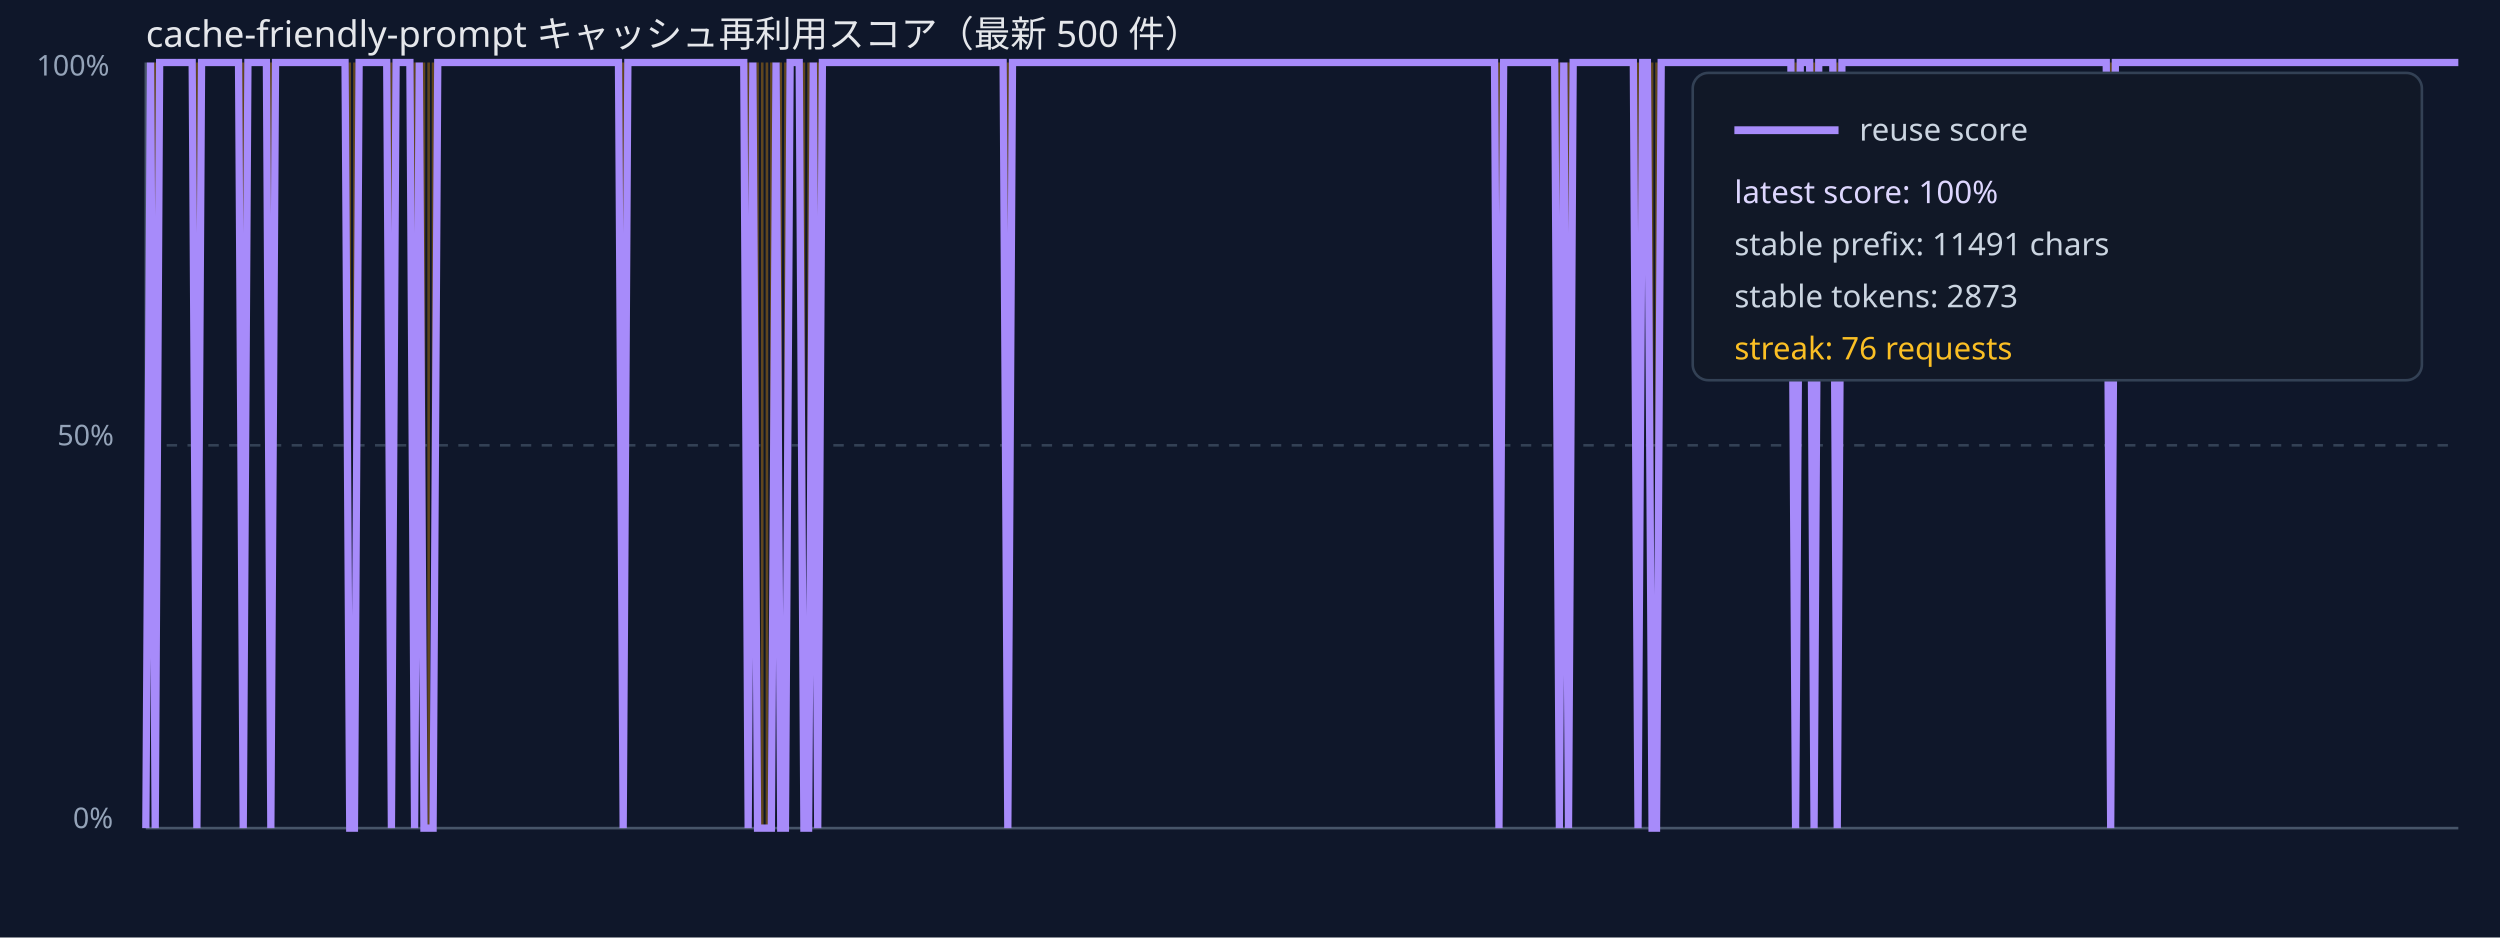
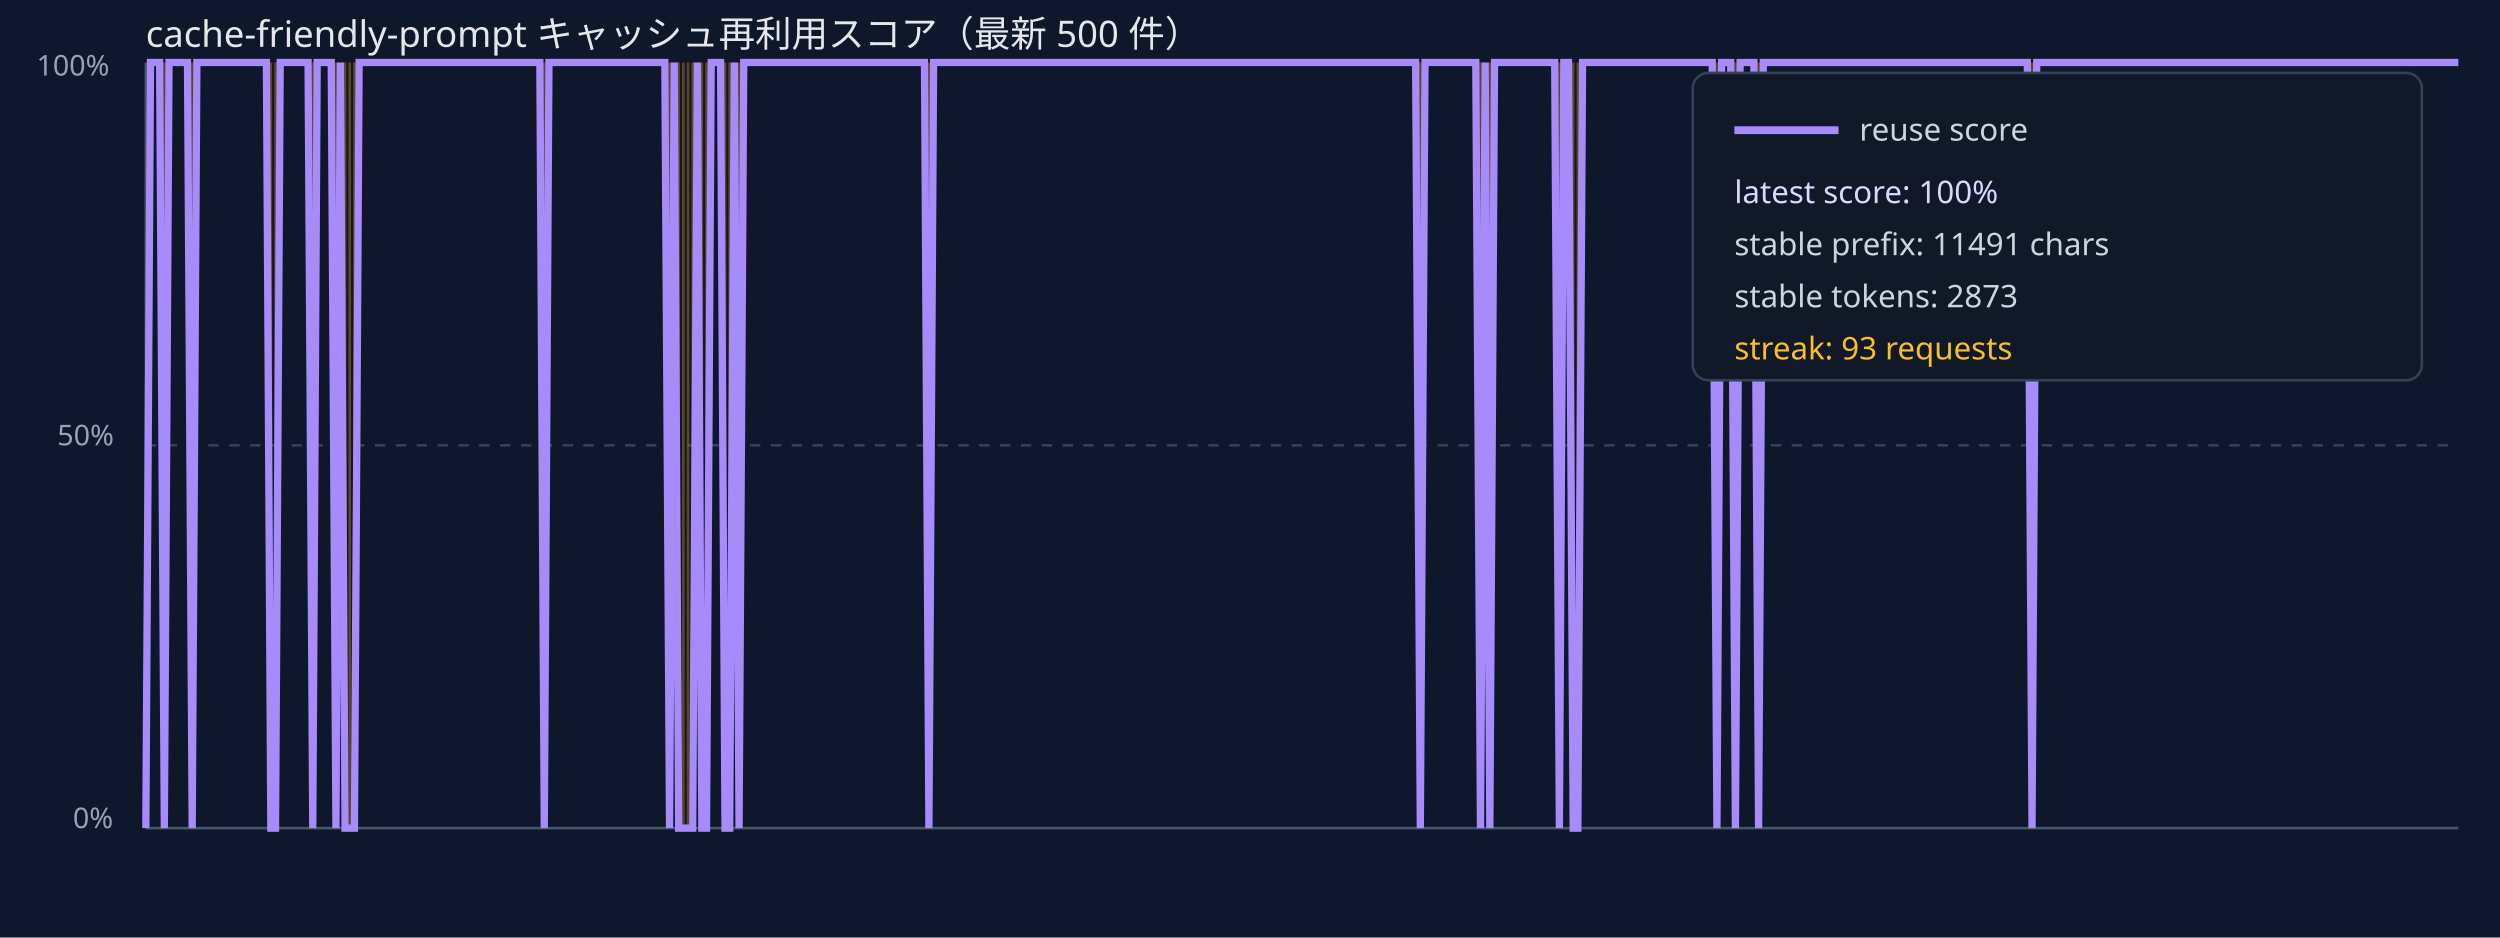
<svg xmlns="http://www.w3.org/2000/svg" width="960" height="360" viewBox="0 0 960 360">
  <rect width="100%" height="100%" fill="#0f172a" />
  <text x="56" y="18" fill="#e5e7eb" font-family="sans-serif" font-size="14">cache-friendly-prompt キャッシュ再利用スコア（最新 500 件）</text>
  <line x1="56" y1="318" x2="944" y2="318" stroke="#475569" />
  <line x1="56" y1="24" x2="56" y2="318" stroke="#475569" />
  <text x="14" y="29" fill="#94a3b8" font-family="sans-serif" font-size="11">100%</text>
  <text x="22" y="171" fill="#94a3b8" font-family="sans-serif" font-size="11">50%</text>
  <text x="28" y="318" fill="#94a3b8" font-family="sans-serif" font-size="11">0%</text>
  <line x1="56" y1="171.0" x2="944" y2="171.0" stroke="#334155" stroke-dasharray="4 4" />
-   <line x1="59.6" y1="24" x2="59.6" y2="318" stroke="#f59e0b" stroke-opacity="0.35" />
-   <line x1="75.6" y1="24" x2="75.6" y2="318" stroke="#f59e0b" stroke-opacity="0.35" />
-   <line x1="93.4" y1="24" x2="93.4" y2="318" stroke="#f59e0b" stroke-opacity="0.35" />
+   <line x1="63.1" y1="24" x2="63.1" y2="318" stroke="#f59e0b" stroke-opacity="0.35" />
+   <line x1="73.8" y1="24" x2="73.8" y2="318" stroke="#f59e0b" stroke-opacity="0.35" />
  <line x1="104.0" y1="24" x2="104.0" y2="318" stroke="#f59e0b" stroke-opacity="0.35" />
+   <line x1="105.8" y1="24" x2="105.8" y2="318" stroke="#f59e0b" stroke-opacity="0.35" />
+   <line x1="120.1" y1="24" x2="120.1" y2="318" stroke="#f59e0b" stroke-opacity="0.35" />
+   <line x1="129.0" y1="24" x2="129.0" y2="318" stroke="#f59e0b" stroke-opacity="0.35" />
+   <line x1="132.5" y1="24" x2="132.5" y2="318" stroke="#f59e0b" stroke-opacity="0.35" />
  <line x1="134.3" y1="24" x2="134.3" y2="318" stroke="#f59e0b" stroke-opacity="0.35" />
  <line x1="136.1" y1="24" x2="136.1" y2="318" stroke="#f59e0b" stroke-opacity="0.35" />
-   <line x1="150.3" y1="24" x2="150.3" y2="318" stroke="#f59e0b" stroke-opacity="0.35" />
-   <line x1="159.2" y1="24" x2="159.2" y2="318" stroke="#f59e0b" stroke-opacity="0.35" />
-   <line x1="162.8" y1="24" x2="162.8" y2="318" stroke="#f59e0b" stroke-opacity="0.35" />
-   <line x1="164.6" y1="24" x2="164.6" y2="318" stroke="#f59e0b" stroke-opacity="0.35" />
-   <line x1="166.3" y1="24" x2="166.3" y2="318" stroke="#f59e0b" stroke-opacity="0.35" />
-   <line x1="239.3" y1="24" x2="239.3" y2="318" stroke="#f59e0b" stroke-opacity="0.35" />
-   <line x1="287.3" y1="24" x2="287.3" y2="318" stroke="#f59e0b" stroke-opacity="0.35" />
-   <line x1="290.9" y1="24" x2="290.9" y2="318" stroke="#f59e0b" stroke-opacity="0.35" />
-   <line x1="292.7" y1="24" x2="292.7" y2="318" stroke="#f59e0b" stroke-opacity="0.35" />
-   <line x1="294.5" y1="24" x2="294.5" y2="318" stroke="#f59e0b" stroke-opacity="0.35" />
-   <line x1="296.2" y1="24" x2="296.2" y2="318" stroke="#f59e0b" stroke-opacity="0.35" />
-   <line x1="299.8" y1="24" x2="299.8" y2="318" stroke="#f59e0b" stroke-opacity="0.35" />
-   <line x1="301.6" y1="24" x2="301.6" y2="318" stroke="#f59e0b" stroke-opacity="0.35" />
-   <line x1="308.7" y1="24" x2="308.7" y2="318" stroke="#f59e0b" stroke-opacity="0.35" />
-   <line x1="310.5" y1="24" x2="310.5" y2="318" stroke="#f59e0b" stroke-opacity="0.35" />
-   <line x1="314.0" y1="24" x2="314.0" y2="318" stroke="#f59e0b" stroke-opacity="0.35" />
-   <line x1="387.0" y1="24" x2="387.0" y2="318" stroke="#f59e0b" stroke-opacity="0.35" />
-   <line x1="575.6" y1="24" x2="575.6" y2="318" stroke="#f59e0b" stroke-opacity="0.35" />
+   <line x1="209.0" y1="24" x2="209.0" y2="318" stroke="#f59e0b" stroke-opacity="0.35" />
+   <line x1="257.1" y1="24" x2="257.1" y2="318" stroke="#f59e0b" stroke-opacity="0.35" />
+   <line x1="260.6" y1="24" x2="260.6" y2="318" stroke="#f59e0b" stroke-opacity="0.35" />
+   <line x1="262.4" y1="24" x2="262.4" y2="318" stroke="#f59e0b" stroke-opacity="0.35" />
+   <line x1="264.2" y1="24" x2="264.2" y2="318" stroke="#f59e0b" stroke-opacity="0.35" />
+   <line x1="266.0" y1="24" x2="266.0" y2="318" stroke="#f59e0b" stroke-opacity="0.35" />
+   <line x1="269.5" y1="24" x2="269.5" y2="318" stroke="#f59e0b" stroke-opacity="0.35" />
+   <line x1="271.3" y1="24" x2="271.3" y2="318" stroke="#f59e0b" stroke-opacity="0.35" />
+   <line x1="278.4" y1="24" x2="278.4" y2="318" stroke="#f59e0b" stroke-opacity="0.35" />
+   <line x1="280.2" y1="24" x2="280.2" y2="318" stroke="#f59e0b" stroke-opacity="0.35" />
+   <line x1="283.8" y1="24" x2="283.8" y2="318" stroke="#f59e0b" stroke-opacity="0.35" />
+   <line x1="356.7" y1="24" x2="356.7" y2="318" stroke="#f59e0b" stroke-opacity="0.35" />
+   <line x1="545.4" y1="24" x2="545.4" y2="318" stroke="#f59e0b" stroke-opacity="0.35" />
+   <line x1="568.5" y1="24" x2="568.5" y2="318" stroke="#f59e0b" stroke-opacity="0.35" />
+   <line x1="572.1" y1="24" x2="572.1" y2="318" stroke="#f59e0b" stroke-opacity="0.35" />
  <line x1="598.8" y1="24" x2="598.8" y2="318" stroke="#f59e0b" stroke-opacity="0.35" />
-   <line x1="602.3" y1="24" x2="602.3" y2="318" stroke="#f59e0b" stroke-opacity="0.35" />
-   <line x1="629.0" y1="24" x2="629.0" y2="318" stroke="#f59e0b" stroke-opacity="0.35" />
-   <line x1="634.4" y1="24" x2="634.4" y2="318" stroke="#f59e0b" stroke-opacity="0.35" />
-   <line x1="636.1" y1="24" x2="636.1" y2="318" stroke="#f59e0b" stroke-opacity="0.35" />
-   <line x1="689.5" y1="24" x2="689.5" y2="318" stroke="#f59e0b" stroke-opacity="0.35" />
-   <line x1="696.6" y1="24" x2="696.6" y2="318" stroke="#f59e0b" stroke-opacity="0.35" />
-   <line x1="705.5" y1="24" x2="705.5" y2="318" stroke="#f59e0b" stroke-opacity="0.35" />
-   <line x1="810.5" y1="24" x2="810.5" y2="318" stroke="#f59e0b" stroke-opacity="0.35" />
-   <polyline fill="none" stroke="#a78bfa" stroke-width="2.8" points="56.0,318.0 57.8,24.0 59.6,318.0 61.3,24.0 63.1,24.0 64.9,24.0 66.7,24.0 68.5,24.0 70.2,24.0 72.0,24.0 73.8,24.0 75.6,318.0 77.4,24.0 79.1,24.0 80.9,24.0 82.7,24.0 84.5,24.0 86.3,24.0 88.0,24.0 89.8,24.0 91.6,24.0 93.4,318.0 95.2,24.0 96.9,24.0 98.7,24.0 100.5,24.0 102.3,24.0 104.0,318.0 105.8,24.0 107.6,24.0 109.4,24.0 111.2,24.0 112.9,24.0 114.7,24.0 116.5,24.0 118.3,24.0 120.1,24.0 121.8,24.0 123.6,24.0 125.4,24.0 127.2,24.0 129.0,24.0 130.7,24.0 132.5,24.0 134.3,318.0 136.1,318.0 137.9,24.0 139.6,24.0 141.4,24.0 143.2,24.0 145.0,24.0 146.8,24.0 148.5,24.0 150.3,318.0 152.1,24.0 153.9,24.0 155.7,24.0 157.4,24.0 159.2,318.0 161.0,24.0 162.8,318.0 164.6,318.0 166.3,318.0 168.1,24.0 169.9,24.0 171.7,24.0 173.5,24.0 175.2,24.0 177.0,24.0 178.8,24.0 180.6,24.0 182.3,24.0 184.1,24.0 185.9,24.0 187.7,24.0 189.5,24.0 191.2,24.0 193.0,24.0 194.8,24.0 196.6,24.0 198.4,24.0 200.1,24.0 201.9,24.0 203.7,24.0 205.5,24.0 207.3,24.0 209.0,24.0 210.8,24.0 212.6,24.0 214.4,24.0 216.2,24.0 217.9,24.0 219.7,24.0 221.5,24.0 223.3,24.0 225.1,24.0 226.8,24.0 228.6,24.0 230.4,24.0 232.2,24.0 234.0,24.0 235.7,24.0 237.5,24.0 239.3,318.0 241.1,24.0 242.9,24.0 244.6,24.0 246.4,24.0 248.2,24.0 250.0,24.0 251.8,24.0 253.5,24.0 255.3,24.0 257.1,24.0 258.9,24.0 260.6,24.0 262.4,24.0 264.2,24.0 266.0,24.0 267.8,24.0 269.5,24.0 271.3,24.0 273.1,24.0 274.9,24.0 276.7,24.0 278.4,24.0 280.2,24.0 282.0,24.0 283.8,24.0 285.6,24.0 287.3,318.0 289.1,24.0 290.9,318.0 292.7,318.0 294.5,318.0 296.2,318.0 298.0,24.0 299.8,318.0 301.6,318.0 303.4,24.0 305.1,24.0 306.9,24.0 308.7,318.0 310.5,318.0 312.3,24.0 314.0,318.0 315.8,24.0 317.6,24.0 319.4,24.0 321.2,24.0 322.9,24.0 324.7,24.0 326.5,24.0 328.3,24.0 330.1,24.0 331.8,24.0 333.6,24.0 335.4,24.0 337.2,24.0 338.9,24.0 340.7,24.0 342.5,24.0 344.3,24.0 346.1,24.0 347.8,24.0 349.6,24.0 351.4,24.0 353.2,24.0 355.0,24.0 356.7,24.0 358.5,24.0 360.3,24.0 362.1,24.0 363.9,24.0 365.6,24.0 367.4,24.0 369.2,24.0 371.0,24.0 372.8,24.0 374.5,24.0 376.3,24.0 378.1,24.0 379.9,24.0 381.7,24.0 383.4,24.0 385.2,24.0 387.0,318.0 388.8,24.0 390.6,24.0 392.3,24.0 394.1,24.0 395.9,24.0 397.7,24.0 399.5,24.0 401.2,24.0 403.0,24.0 404.8,24.0 406.6,24.0 408.4,24.0 410.1,24.0 411.9,24.0 413.7,24.0 415.5,24.0 417.3,24.0 419.0,24.0 420.8,24.0 422.6,24.0 424.4,24.0 426.1,24.0 427.9,24.0 429.7,24.0 431.5,24.0 433.3,24.0 435.0,24.0 436.8,24.0 438.6,24.0 440.4,24.0 442.2,24.0 443.9,24.0 445.7,24.0 447.5,24.0 449.3,24.0 451.1,24.0 452.8,24.0 454.6,24.0 456.4,24.0 458.2,24.0 460.0,24.0 461.7,24.0 463.5,24.0 465.3,24.0 467.1,24.0 468.9,24.0 470.6,24.0 472.4,24.0 474.2,24.0 476.0,24.0 477.8,24.0 479.5,24.0 481.3,24.0 483.1,24.0 484.9,24.0 486.7,24.0 488.4,24.0 490.2,24.0 492.0,24.0 493.8,24.0 495.6,24.0 497.3,24.0 499.1,24.0 500.9,24.0 502.7,24.0 504.4,24.0 506.2,24.0 508.0,24.0 509.8,24.0 511.6,24.0 513.3,24.0 515.1,24.0 516.9,24.0 518.7,24.0 520.5,24.0 522.2,24.0 524.0,24.0 525.8,24.0 527.6,24.0 529.4,24.0 531.1,24.0 532.9,24.0 534.7,24.0 536.5,24.0 538.3,24.0 540.0,24.0 541.8,24.0 543.6,24.0 545.4,24.0 547.2,24.0 548.9,24.0 550.7,24.0 552.5,24.0 554.3,24.0 556.1,24.0 557.8,24.0 559.6,24.0 561.4,24.0 563.2,24.0 565.0,24.0 566.7,24.0 568.5,24.0 570.3,24.0 572.1,24.0 573.9,24.0 575.6,318.0 577.4,24.0 579.2,24.0 581.0,24.0 582.7,24.0 584.5,24.0 586.3,24.0 588.1,24.0 589.9,24.0 591.6,24.0 593.4,24.0 595.2,24.0 597.0,24.0 598.8,318.0 600.5,24.0 602.3,318.0 604.1,24.0 605.9,24.0 607.7,24.0 609.4,24.0 611.2,24.0 613.0,24.0 614.8,24.0 616.6,24.0 618.3,24.0 620.1,24.0 621.9,24.0 623.7,24.0 625.5,24.0 627.2,24.0 629.0,318.0 630.8,24.0 632.6,24.0 634.4,318.0 636.1,318.0 637.9,24.0 639.7,24.0 641.5,24.0 643.3,24.0 645.0,24.0 646.8,24.0 648.6,24.0 650.4,24.0 652.2,24.0 653.9,24.0 655.7,24.0 657.5,24.0 659.3,24.0 661.1,24.0 662.8,24.0 664.6,24.0 666.4,24.0 668.2,24.0 669.9,24.0 671.7,24.0 673.5,24.0 675.3,24.0 677.1,24.0 678.8,24.0 680.6,24.0 682.4,24.0 684.2,24.0 686.0,24.0 687.7,24.0 689.5,318.0 691.3,24.0 693.1,24.0 694.9,24.0 696.6,318.0 698.4,24.0 700.2,24.0 702.0,24.0 703.8,24.0 705.5,318.0 707.3,24.0 709.1,24.0 710.9,24.0 712.7,24.0 714.4,24.0 716.2,24.0 718.0,24.0 719.8,24.0 721.6,24.0 723.3,24.0 725.1,24.0 726.9,24.0 728.7,24.0 730.5,24.0 732.2,24.0 734.0,24.0 735.8,24.0 737.6,24.0 739.4,24.0 741.1,24.0 742.9,24.0 744.7,24.0 746.5,24.0 748.2,24.0 750.0,24.0 751.8,24.0 753.6,24.0 755.4,24.0 757.1,24.0 758.9,24.0 760.7,24.0 762.5,24.0 764.3,24.0 766.0,24.0 767.8,24.0 769.6,24.0 771.4,24.0 773.2,24.0 774.9,24.0 776.7,24.0 778.5,24.0 780.3,24.0 782.1,24.0 783.8,24.0 785.6,24.0 787.4,24.0 789.2,24.0 791.0,24.0 792.7,24.0 794.5,24.0 796.3,24.0 798.1,24.0 799.9,24.0 801.6,24.0 803.4,24.0 805.2,24.0 807.0,24.0 808.8,24.0 810.5,318.0 812.3,24.0 814.1,24.0 815.9,24.0 817.7,24.0 819.4,24.0 821.2,24.0 823.0,24.0 824.8,24.0 826.5,24.0 828.3,24.0 830.1,24.0 831.9,24.0 833.7,24.0 835.4,24.0 837.2,24.0 839.0,24.0 840.8,24.0 842.6,24.0 844.3,24.0 846.1,24.0 847.9,24.0 849.7,24.0 851.5,24.0 853.2,24.0 855.0,24.0 856.8,24.0 858.6,24.0 860.4,24.0 862.1,24.0 863.9,24.0 865.7,24.0 867.5,24.0 869.3,24.0 871.0,24.0 872.8,24.0 874.6,24.0 876.4,24.0 878.2,24.0 879.9,24.0 881.7,24.0 883.5,24.0 885.3,24.0 887.1,24.0 888.8,24.0 890.6,24.0 892.4,24.0 894.2,24.0 896.0,24.0 897.7,24.0 899.5,24.0 901.3,24.0 903.1,24.0 904.8,24.0 906.6,24.0 908.4,24.0 910.2,24.0 912.0,24.0 913.7,24.0 915.5,24.0 917.3,24.0 919.1,24.0 920.9,24.0 922.6,24.0 924.4,24.0 926.2,24.0 928.0,24.0 929.8,24.0 931.5,24.0 933.3,24.0 935.1,24.0 936.9,24.0 938.7,24.0 940.4,24.0 942.2,24.0 944.0,24.0" />
+   <line x1="604.1" y1="24" x2="604.1" y2="318" stroke="#f59e0b" stroke-opacity="0.35" />
+   <line x1="605.9" y1="24" x2="605.9" y2="318" stroke="#f59e0b" stroke-opacity="0.35" />
+   <line x1="659.3" y1="24" x2="659.3" y2="318" stroke="#f59e0b" stroke-opacity="0.35" />
+   <line x1="666.4" y1="24" x2="666.4" y2="318" stroke="#f59e0b" stroke-opacity="0.35" />
+   <line x1="675.3" y1="24" x2="675.3" y2="318" stroke="#f59e0b" stroke-opacity="0.35" />
+   <line x1="780.3" y1="24" x2="780.3" y2="318" stroke="#f59e0b" stroke-opacity="0.35" />
+   <polyline fill="none" stroke="#a78bfa" stroke-width="2.8" points="56.0,318.0 57.8,24.0 59.6,24.0 61.3,24.0 63.1,318.0 64.9,24.0 66.7,24.0 68.5,24.0 70.2,24.0 72.0,24.0 73.8,318.0 75.6,24.0 77.4,24.0 79.1,24.0 80.9,24.0 82.7,24.0 84.5,24.0 86.3,24.0 88.0,24.0 89.8,24.0 91.6,24.0 93.4,24.0 95.2,24.0 96.9,24.0 98.7,24.0 100.5,24.0 102.3,24.0 104.0,318.0 105.8,318.0 107.6,24.0 109.4,24.0 111.2,24.0 112.9,24.0 114.7,24.0 116.5,24.0 118.3,24.0 120.1,318.0 121.8,24.0 123.6,24.0 125.4,24.0 127.2,24.0 129.0,318.0 130.7,24.0 132.5,318.0 134.3,318.0 136.1,318.0 137.9,24.0 139.6,24.0 141.4,24.0 143.2,24.0 145.0,24.0 146.8,24.0 148.5,24.0 150.3,24.0 152.1,24.0 153.9,24.0 155.7,24.0 157.4,24.0 159.2,24.0 161.0,24.0 162.8,24.0 164.6,24.0 166.3,24.0 168.1,24.0 169.9,24.0 171.7,24.0 173.5,24.0 175.2,24.0 177.0,24.0 178.8,24.0 180.6,24.0 182.3,24.0 184.1,24.0 185.9,24.0 187.7,24.0 189.5,24.0 191.2,24.0 193.0,24.0 194.8,24.0 196.6,24.0 198.4,24.0 200.1,24.0 201.9,24.0 203.7,24.0 205.5,24.0 207.3,24.0 209.0,318.0 210.8,24.0 212.6,24.0 214.4,24.0 216.2,24.0 217.9,24.0 219.7,24.0 221.5,24.0 223.3,24.0 225.1,24.0 226.8,24.0 228.6,24.0 230.4,24.0 232.2,24.0 234.0,24.0 235.7,24.0 237.5,24.0 239.3,24.0 241.1,24.0 242.9,24.0 244.6,24.0 246.4,24.0 248.2,24.0 250.0,24.0 251.8,24.0 253.5,24.0 255.3,24.0 257.1,318.0 258.9,24.0 260.6,318.0 262.4,318.0 264.2,318.0 266.0,318.0 267.8,24.0 269.5,318.0 271.3,318.0 273.1,24.0 274.9,24.0 276.7,24.0 278.4,318.0 280.2,318.0 282.0,24.0 283.8,318.0 285.6,24.0 287.3,24.0 289.1,24.0 290.9,24.0 292.7,24.0 294.5,24.0 296.2,24.0 298.0,24.0 299.8,24.0 301.6,24.0 303.4,24.0 305.1,24.0 306.9,24.0 308.7,24.0 310.5,24.0 312.3,24.0 314.0,24.0 315.8,24.0 317.6,24.0 319.4,24.0 321.2,24.0 322.9,24.0 324.7,24.0 326.5,24.0 328.3,24.0 330.1,24.0 331.8,24.0 333.6,24.0 335.4,24.0 337.2,24.0 338.9,24.0 340.7,24.0 342.5,24.0 344.3,24.0 346.1,24.0 347.8,24.0 349.6,24.0 351.4,24.0 353.2,24.0 355.0,24.0 356.7,318.0 358.5,24.0 360.3,24.0 362.1,24.0 363.9,24.0 365.6,24.0 367.4,24.0 369.2,24.0 371.0,24.0 372.8,24.0 374.5,24.0 376.3,24.0 378.1,24.0 379.9,24.0 381.7,24.0 383.4,24.0 385.2,24.0 387.0,24.0 388.8,24.0 390.6,24.0 392.3,24.0 394.1,24.0 395.9,24.0 397.7,24.0 399.5,24.0 401.2,24.0 403.0,24.0 404.8,24.0 406.6,24.0 408.4,24.0 410.1,24.0 411.9,24.0 413.7,24.0 415.5,24.0 417.3,24.0 419.0,24.0 420.8,24.0 422.6,24.0 424.4,24.0 426.1,24.0 427.9,24.0 429.7,24.0 431.5,24.0 433.3,24.0 435.0,24.0 436.8,24.0 438.6,24.0 440.4,24.0 442.2,24.0 443.9,24.0 445.7,24.0 447.5,24.0 449.3,24.0 451.1,24.0 452.8,24.0 454.6,24.0 456.4,24.0 458.2,24.0 460.0,24.0 461.7,24.0 463.5,24.0 465.3,24.0 467.1,24.0 468.9,24.0 470.6,24.0 472.4,24.0 474.2,24.0 476.0,24.0 477.8,24.0 479.5,24.0 481.3,24.0 483.1,24.0 484.9,24.0 486.7,24.0 488.4,24.0 490.2,24.0 492.0,24.0 493.8,24.0 495.6,24.0 497.3,24.0 499.1,24.0 500.9,24.0 502.7,24.0 504.4,24.0 506.2,24.0 508.0,24.0 509.8,24.0 511.6,24.0 513.3,24.0 515.1,24.0 516.9,24.0 518.7,24.0 520.5,24.0 522.2,24.0 524.0,24.0 525.8,24.0 527.6,24.0 529.4,24.0 531.1,24.0 532.9,24.0 534.7,24.0 536.5,24.0 538.3,24.0 540.0,24.0 541.8,24.0 543.6,24.0 545.4,318.0 547.2,24.0 548.9,24.0 550.7,24.0 552.5,24.0 554.3,24.0 556.1,24.0 557.8,24.0 559.6,24.0 561.4,24.0 563.2,24.0 565.0,24.0 566.7,24.0 568.5,318.0 570.3,24.0 572.1,318.0 573.9,24.0 575.6,24.0 577.4,24.0 579.2,24.0 581.0,24.0 582.7,24.0 584.5,24.0 586.3,24.0 588.1,24.0 589.9,24.0 591.6,24.0 593.4,24.0 595.2,24.0 597.0,24.0 598.8,318.0 600.5,24.0 602.3,24.0 604.1,318.0 605.9,318.0 607.7,24.0 609.4,24.0 611.2,24.0 613.0,24.0 614.8,24.0 616.6,24.0 618.3,24.0 620.1,24.0 621.9,24.0 623.7,24.0 625.5,24.0 627.2,24.0 629.0,24.0 630.8,24.0 632.6,24.0 634.4,24.0 636.1,24.0 637.9,24.0 639.7,24.0 641.5,24.0 643.3,24.0 645.0,24.0 646.8,24.0 648.6,24.0 650.4,24.0 652.2,24.0 653.9,24.0 655.7,24.0 657.5,24.0 659.3,318.0 661.1,24.0 662.8,24.0 664.6,24.0 666.4,318.0 668.2,24.0 669.9,24.0 671.7,24.0 673.5,24.0 675.3,318.0 677.1,24.0 678.8,24.0 680.6,24.0 682.4,24.0 684.2,24.0 686.0,24.0 687.7,24.0 689.5,24.0 691.3,24.0 693.1,24.0 694.9,24.0 696.6,24.0 698.4,24.0 700.2,24.0 702.0,24.0 703.8,24.0 705.5,24.0 707.3,24.0 709.1,24.0 710.9,24.0 712.7,24.0 714.4,24.0 716.2,24.0 718.0,24.0 719.8,24.0 721.6,24.0 723.3,24.0 725.1,24.0 726.9,24.0 728.7,24.0 730.5,24.0 732.2,24.0 734.0,24.0 735.8,24.0 737.6,24.0 739.4,24.0 741.1,24.0 742.9,24.0 744.7,24.0 746.5,24.0 748.2,24.0 750.0,24.0 751.8,24.0 753.6,24.0 755.4,24.0 757.1,24.0 758.9,24.0 760.7,24.0 762.5,24.0 764.3,24.0 766.0,24.0 767.8,24.0 769.6,24.0 771.4,24.0 773.2,24.0 774.9,24.0 776.7,24.0 778.5,24.0 780.3,318.0 782.1,24.0 783.8,24.0 785.6,24.0 787.4,24.0 789.2,24.0 791.0,24.0 792.7,24.0 794.5,24.0 796.3,24.0 798.1,24.0 799.9,24.0 801.6,24.0 803.4,24.0 805.2,24.0 807.0,24.0 808.8,24.0 810.5,24.0 812.3,24.0 814.1,24.0 815.9,24.0 817.7,24.0 819.4,24.0 821.2,24.0 823.0,24.0 824.8,24.0 826.5,24.0 828.3,24.0 830.1,24.0 831.9,24.0 833.7,24.0 835.4,24.0 837.2,24.0 839.0,24.0 840.8,24.0 842.6,24.0 844.3,24.0 846.1,24.0 847.9,24.0 849.7,24.0 851.5,24.0 853.2,24.0 855.0,24.0 856.8,24.0 858.6,24.0 860.4,24.0 862.1,24.0 863.9,24.0 865.7,24.0 867.5,24.0 869.3,24.0 871.0,24.0 872.8,24.0 874.6,24.0 876.4,24.0 878.2,24.0 879.9,24.0 881.7,24.0 883.5,24.0 885.3,24.0 887.1,24.0 888.8,24.0 890.6,24.0 892.4,24.0 894.2,24.0 896.0,24.0 897.7,24.0 899.5,24.0 901.3,24.0 903.1,24.0 904.8,24.0 906.6,24.0 908.4,24.0 910.2,24.0 912.0,24.0 913.7,24.0 915.5,24.0 917.3,24.0 919.1,24.0 920.9,24.0 922.6,24.0 924.4,24.0 926.2,24.0 928.0,24.0 929.8,24.0 931.5,24.0 933.3,24.0 935.1,24.0 936.9,24.0 938.7,24.0 940.4,24.0 942.2,24.0 944.0,24.0" />
  <rect x="650" y="28" width="280" height="118" rx="6" fill="#111827" stroke="#334155" />
  <line x1="666" y1="50" x2="706" y2="50" stroke="#a78bfa" stroke-width="3" />
  <text x="714" y="54" fill="#cbd5e1" font-family="sans-serif" font-size="12">reuse score</text>
  <text x="666" y="78" fill="#ddd6fe" font-family="sans-serif" font-size="12">latest score: 100%</text>
  <text x="666" y="98" fill="#cbd5e1" font-family="sans-serif" font-size="12">stable prefix: 11491 chars</text>
  <text x="666" y="118" fill="#cbd5e1" font-family="sans-serif" font-size="12">stable tokens: 2873</text>
-   <text x="666" y="138" fill="#fbbf24" font-family="sans-serif" font-size="12">streak: 76 requests</text>
+   <text x="666" y="138" fill="#fbbf24" font-family="sans-serif" font-size="12">streak: 93 requests</text>
</svg>
